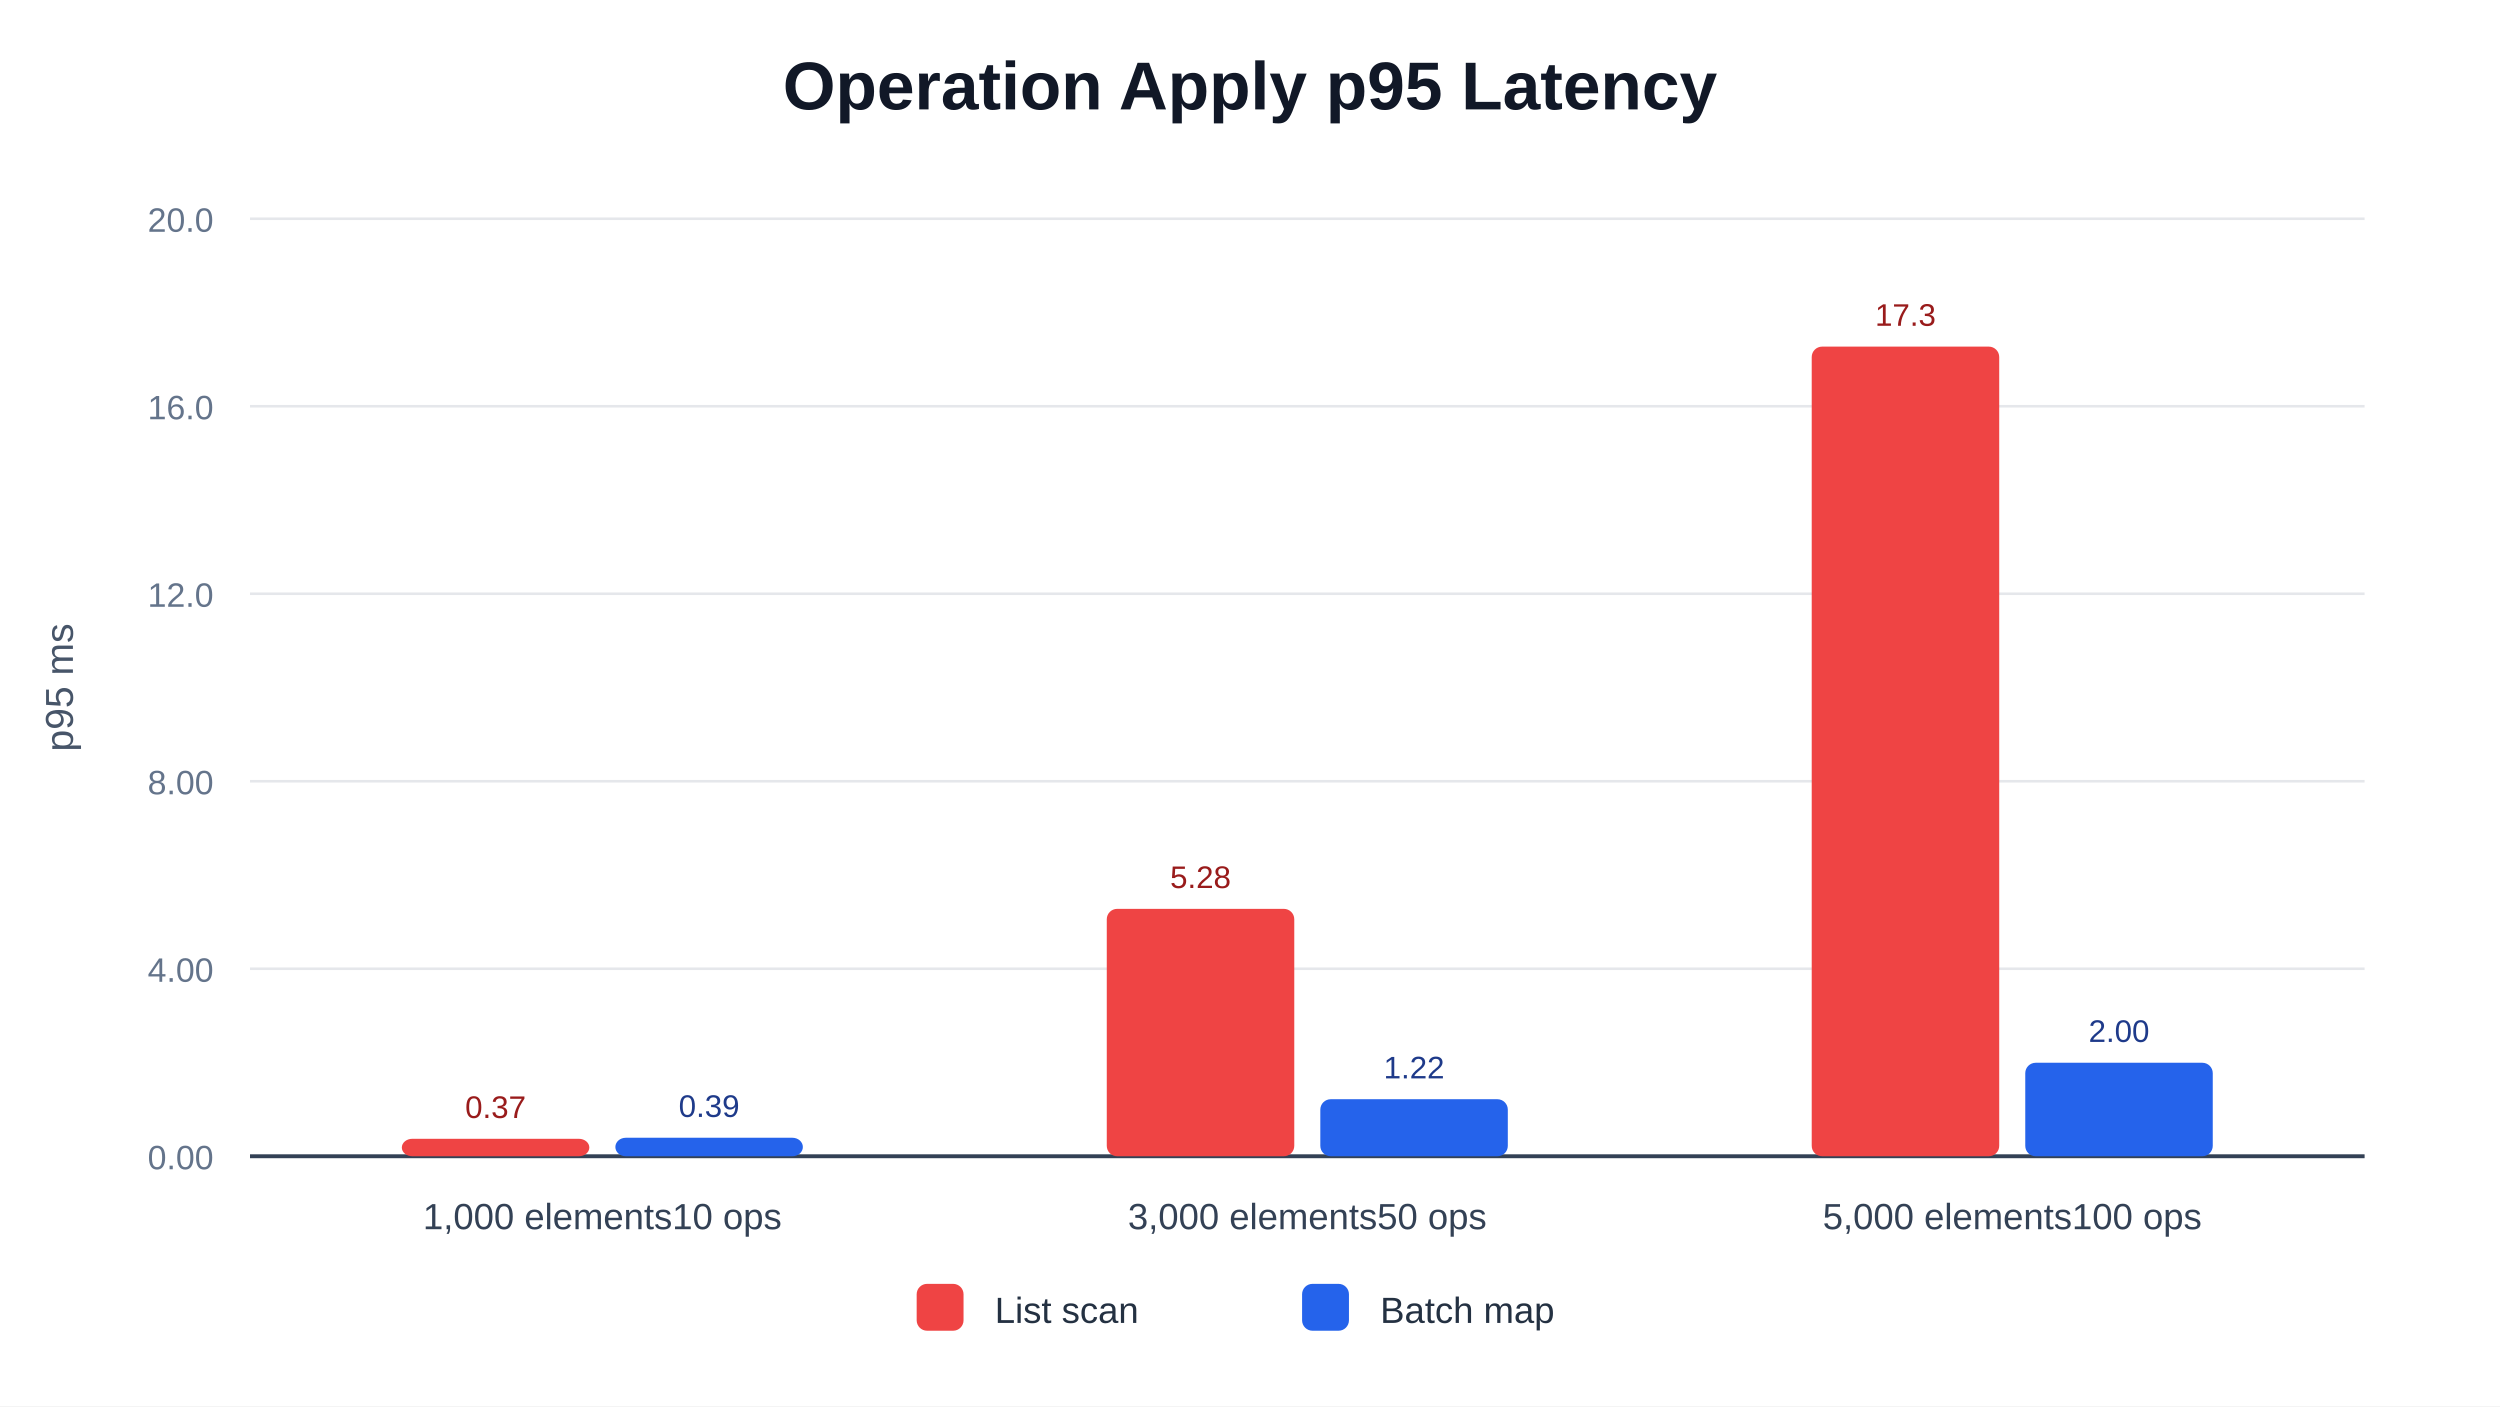
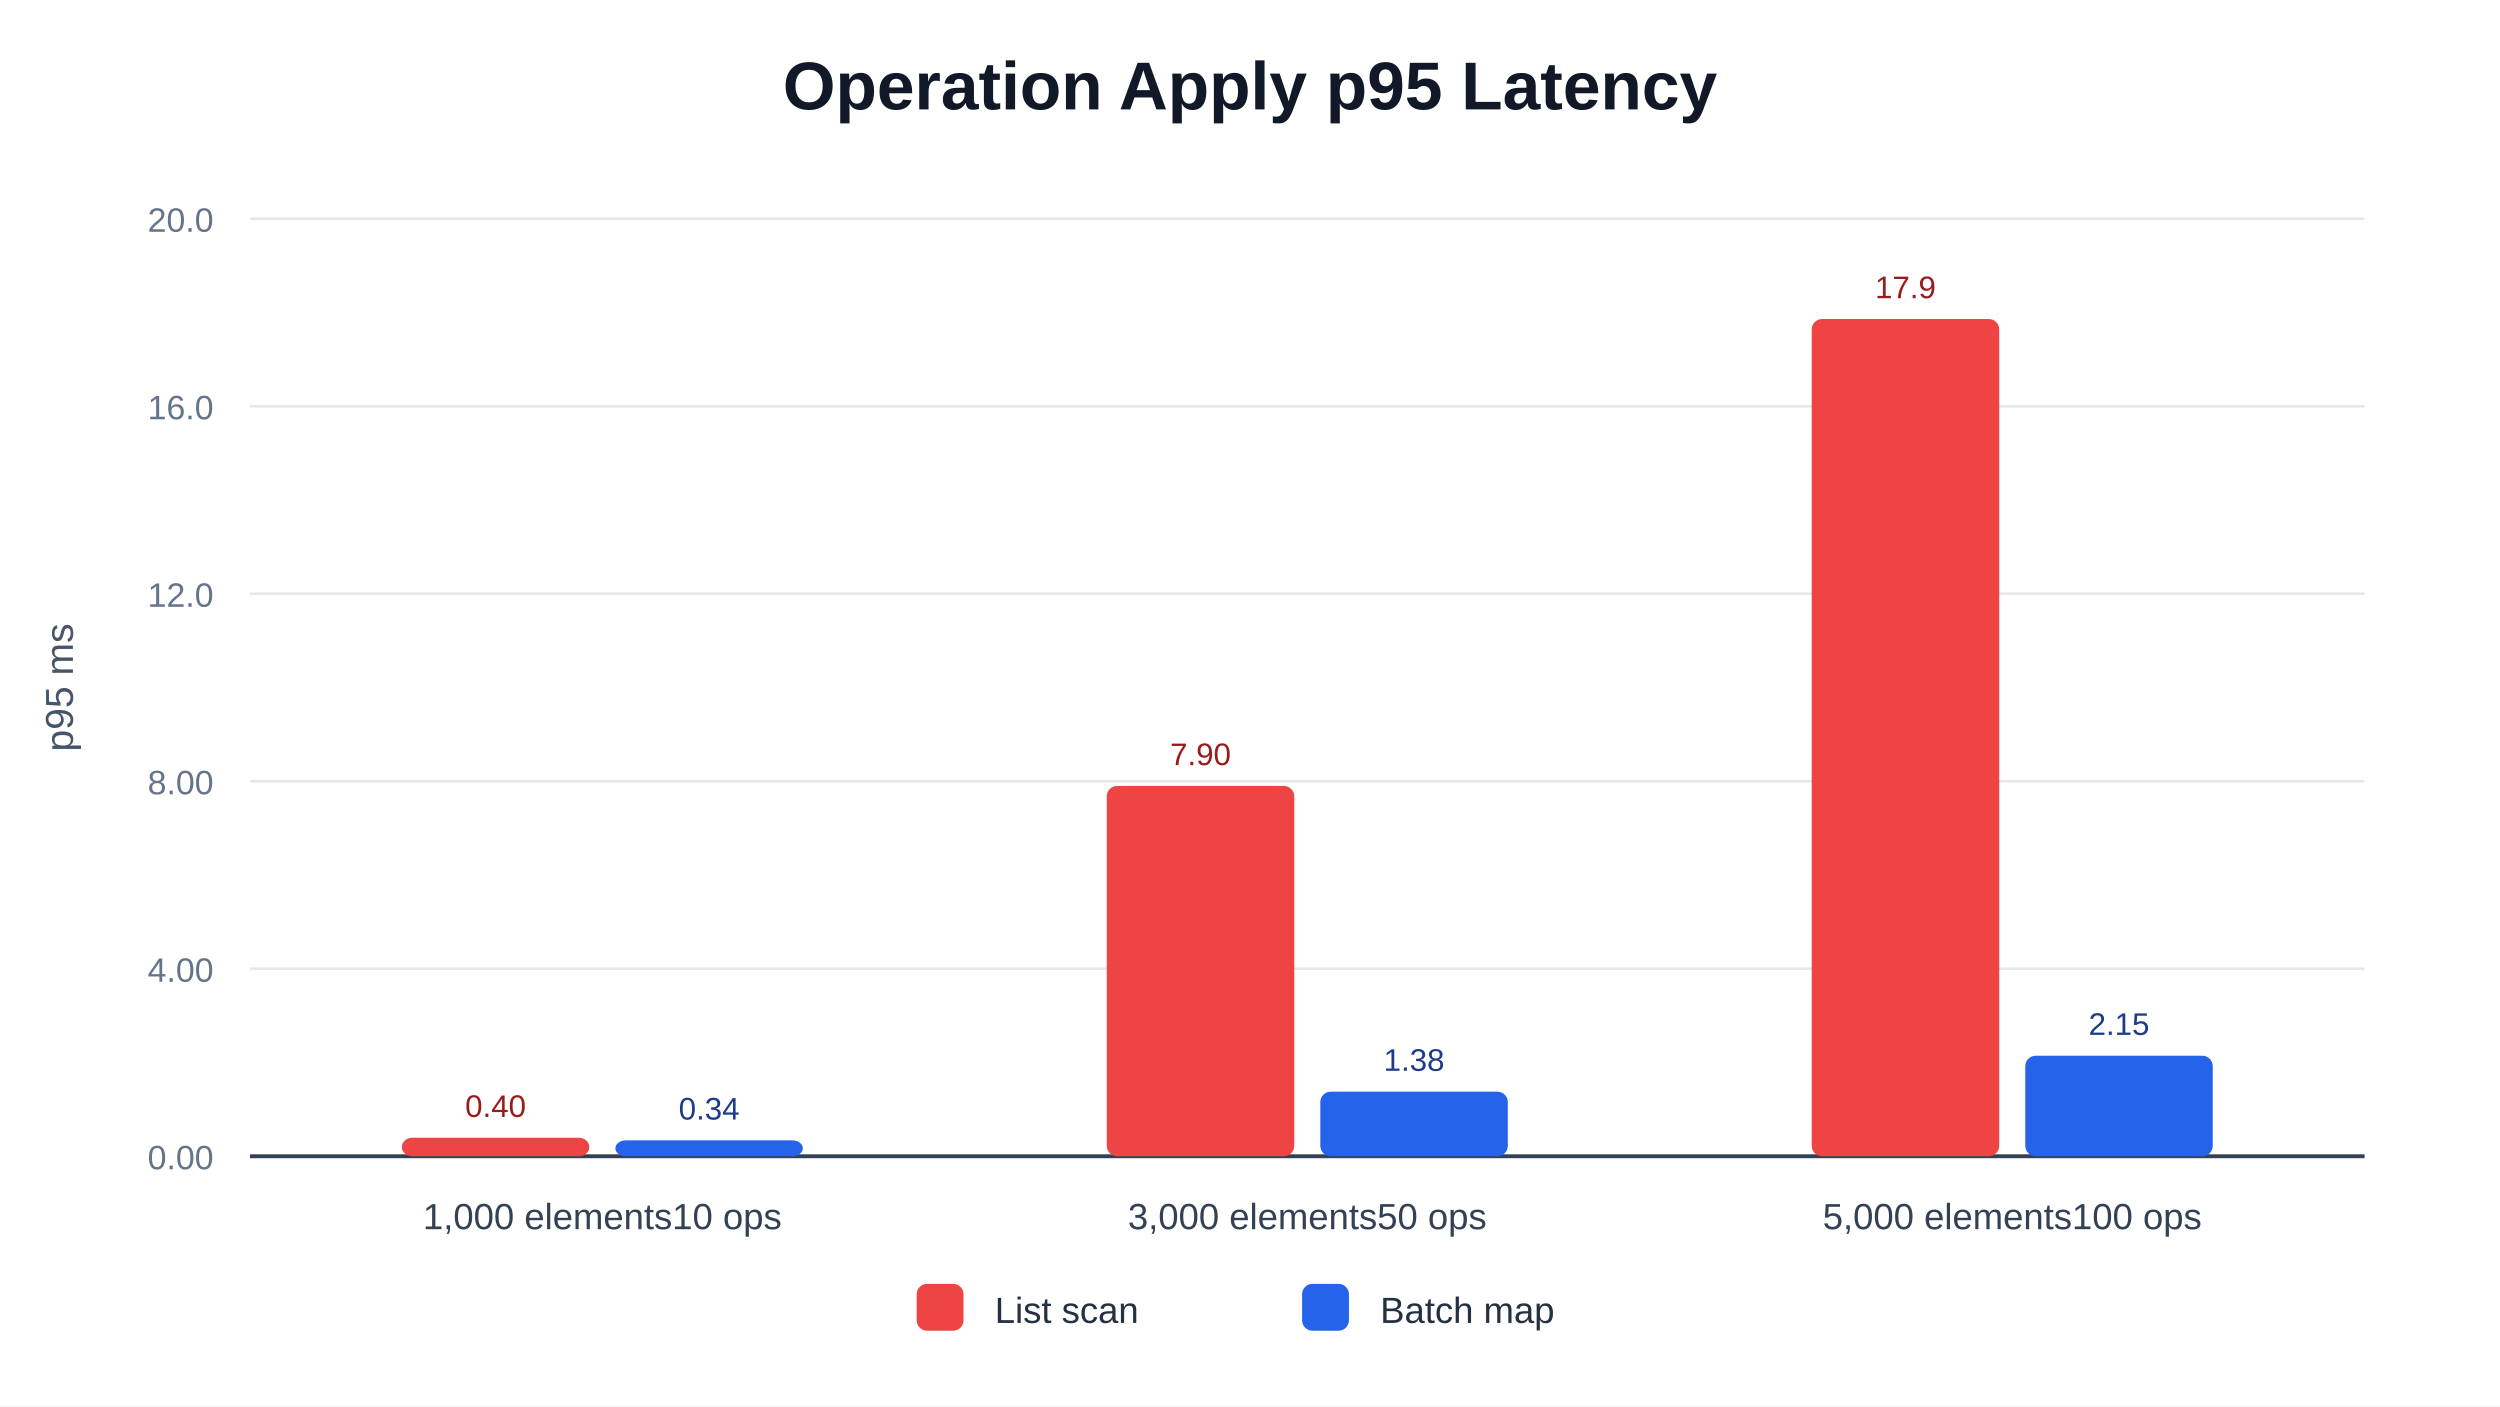
<svg xmlns="http://www.w3.org/2000/svg" width="960" height="540" viewBox="0 0 960 540">
  <rect width="100%" height="100%" fill="#ffffff" />
  <text x="480.0" y="42.0" text-anchor="middle" font-size="26" font-weight="700" fill="#111827" font-family="Arial, sans-serif">Operation Apply p95 Latency</text>
  <text transform="rotate(-90 28 264.0)" x="28.0" y="264.0" text-anchor="middle" font-size="15" font-weight="400" fill="#475569" font-family="Arial, sans-serif">p95 ms</text>
  <line x1="96" y1="444.0" x2="908" y2="444.0" stroke="#e5e7eb" stroke-width="1" />
  <text x="82.0" y="449.0" text-anchor="end" font-size="13" font-weight="400" fill="#64748b" font-family="Arial, sans-serif">0.00</text>
  <line x1="96" y1="372.0" x2="908" y2="372.0" stroke="#e5e7eb" stroke-width="1" />
  <text x="82.0" y="377.0" text-anchor="end" font-size="13" font-weight="400" fill="#64748b" font-family="Arial, sans-serif">4.00</text>
  <line x1="96" y1="300.0" x2="908" y2="300.0" stroke="#e5e7eb" stroke-width="1" />
  <text x="82.0" y="305.0" text-anchor="end" font-size="13" font-weight="400" fill="#64748b" font-family="Arial, sans-serif">8.00</text>
  <line x1="96" y1="228.0" x2="908" y2="228.0" stroke="#e5e7eb" stroke-width="1" />
  <text x="82.0" y="233.0" text-anchor="end" font-size="13" font-weight="400" fill="#64748b" font-family="Arial, sans-serif">12.0</text>
  <line x1="96" y1="156.0" x2="908" y2="156.0" stroke="#e5e7eb" stroke-width="1" />
  <text x="82.0" y="161.0" text-anchor="end" font-size="13" font-weight="400" fill="#64748b" font-family="Arial, sans-serif">16.0</text>
  <line x1="96" y1="84.0" x2="908" y2="84.0" stroke="#e5e7eb" stroke-width="1" />
  <text x="82.0" y="89.0" text-anchor="end" font-size="13" font-weight="400" fill="#64748b" font-family="Arial, sans-serif">20.0</text>
  <line x1="96" y1="444" x2="908" y2="444" stroke="#334155" stroke-width="1.5" />
-   <rect x="154.3" y="437.3" width="72.0" height="6.7" rx="4" fill="#ef4444" />
-   <rect x="236.3" y="436.9" width="72.0" height="7.1" rx="4" fill="#2563eb" />
-   <text x="190.3" y="429.3" text-anchor="middle" font-size="12" font-weight="400" fill="#991b1b" font-family="Arial, sans-serif">0.37</text>
-   <text x="272.3" y="428.9" text-anchor="middle" font-size="12" font-weight="400" fill="#1e3a8a" font-family="Arial, sans-serif">0.39</text>
+   <rect x="154.3" y="436.9" width="72.0" height="7.1" rx="4" fill="#ef4444" />
+   <rect x="236.3" y="437.9" width="72.0" height="6.1" rx="4" fill="#2563eb" />
+   <text x="190.3" y="428.9" text-anchor="middle" font-size="12" font-weight="400" fill="#991b1b" font-family="Arial, sans-serif">0.40</text>
+   <text x="272.3" y="429.9" text-anchor="middle" font-size="12" font-weight="400" fill="#1e3a8a" font-family="Arial, sans-serif">0.34</text>
  <text x="231.3" y="472.0" text-anchor="middle" font-size="14" font-weight="400" fill="#334155" font-family="Arial, sans-serif">1,000 elements
10 ops</text>
-   <rect x="425.0" y="349.0" width="72.0" height="95.0" rx="4" fill="#ef4444" />
-   <rect x="507.0" y="422.1" width="72.0" height="21.9" rx="4" fill="#2563eb" />
-   <text x="461.0" y="341.0" text-anchor="middle" font-size="12" font-weight="400" fill="#991b1b" font-family="Arial, sans-serif">5.28</text>
-   <text x="543.0" y="414.1" text-anchor="middle" font-size="12" font-weight="400" fill="#1e3a8a" font-family="Arial, sans-serif">1.22</text>
+   <rect x="425.0" y="301.8" width="72.0" height="142.2" rx="4" fill="#ef4444" />
+   <rect x="507.0" y="419.2" width="72.0" height="24.8" rx="4" fill="#2563eb" />
+   <text x="461.0" y="293.8" text-anchor="middle" font-size="12" font-weight="400" fill="#991b1b" font-family="Arial, sans-serif">7.90</text>
+   <text x="543.0" y="411.2" text-anchor="middle" font-size="12" font-weight="400" fill="#1e3a8a" font-family="Arial, sans-serif">1.38</text>
  <text x="502.0" y="472.0" text-anchor="middle" font-size="14" font-weight="400" fill="#334155" font-family="Arial, sans-serif">3,000 elements
50 ops</text>
-   <rect x="695.7" y="133.1" width="72.0" height="310.9" rx="4" fill="#ef4444" />
-   <rect x="777.7" y="408.1" width="72.0" height="35.9" rx="4" fill="#2563eb" />
-   <text x="731.7" y="125.1" text-anchor="middle" font-size="12" font-weight="400" fill="#991b1b" font-family="Arial, sans-serif">17.3</text>
-   <text x="813.7" y="400.1" text-anchor="middle" font-size="12" font-weight="400" fill="#1e3a8a" font-family="Arial, sans-serif">2.00</text>
+   <rect x="695.7" y="122.5" width="72.0" height="321.5" rx="4" fill="#ef4444" />
+   <rect x="777.7" y="405.4" width="72.0" height="38.6" rx="4" fill="#2563eb" />
+   <text x="731.7" y="114.5" text-anchor="middle" font-size="12" font-weight="400" fill="#991b1b" font-family="Arial, sans-serif">17.9</text>
+   <text x="813.7" y="397.4" text-anchor="middle" font-size="12" font-weight="400" fill="#1e3a8a" font-family="Arial, sans-serif">2.15</text>
  <text x="772.7" y="472.0" text-anchor="middle" font-size="14" font-weight="400" fill="#334155" font-family="Arial, sans-serif">5,000 elements
100 ops</text>
  <rect x="352.0" y="493" width="18" height="18" rx="4" fill="#ef4444" />
  <text x="382.0" y="508.0" text-anchor="start" font-size="14" font-weight="400" fill="#243142" font-family="Arial, sans-serif">List scan</text>
  <rect x="500.0" y="493" width="18" height="18" rx="4" fill="#2563eb" />
  <text x="530.0" y="508.0" text-anchor="start" font-size="14" font-weight="400" fill="#243142" font-family="Arial, sans-serif">Batch map</text>
</svg>
